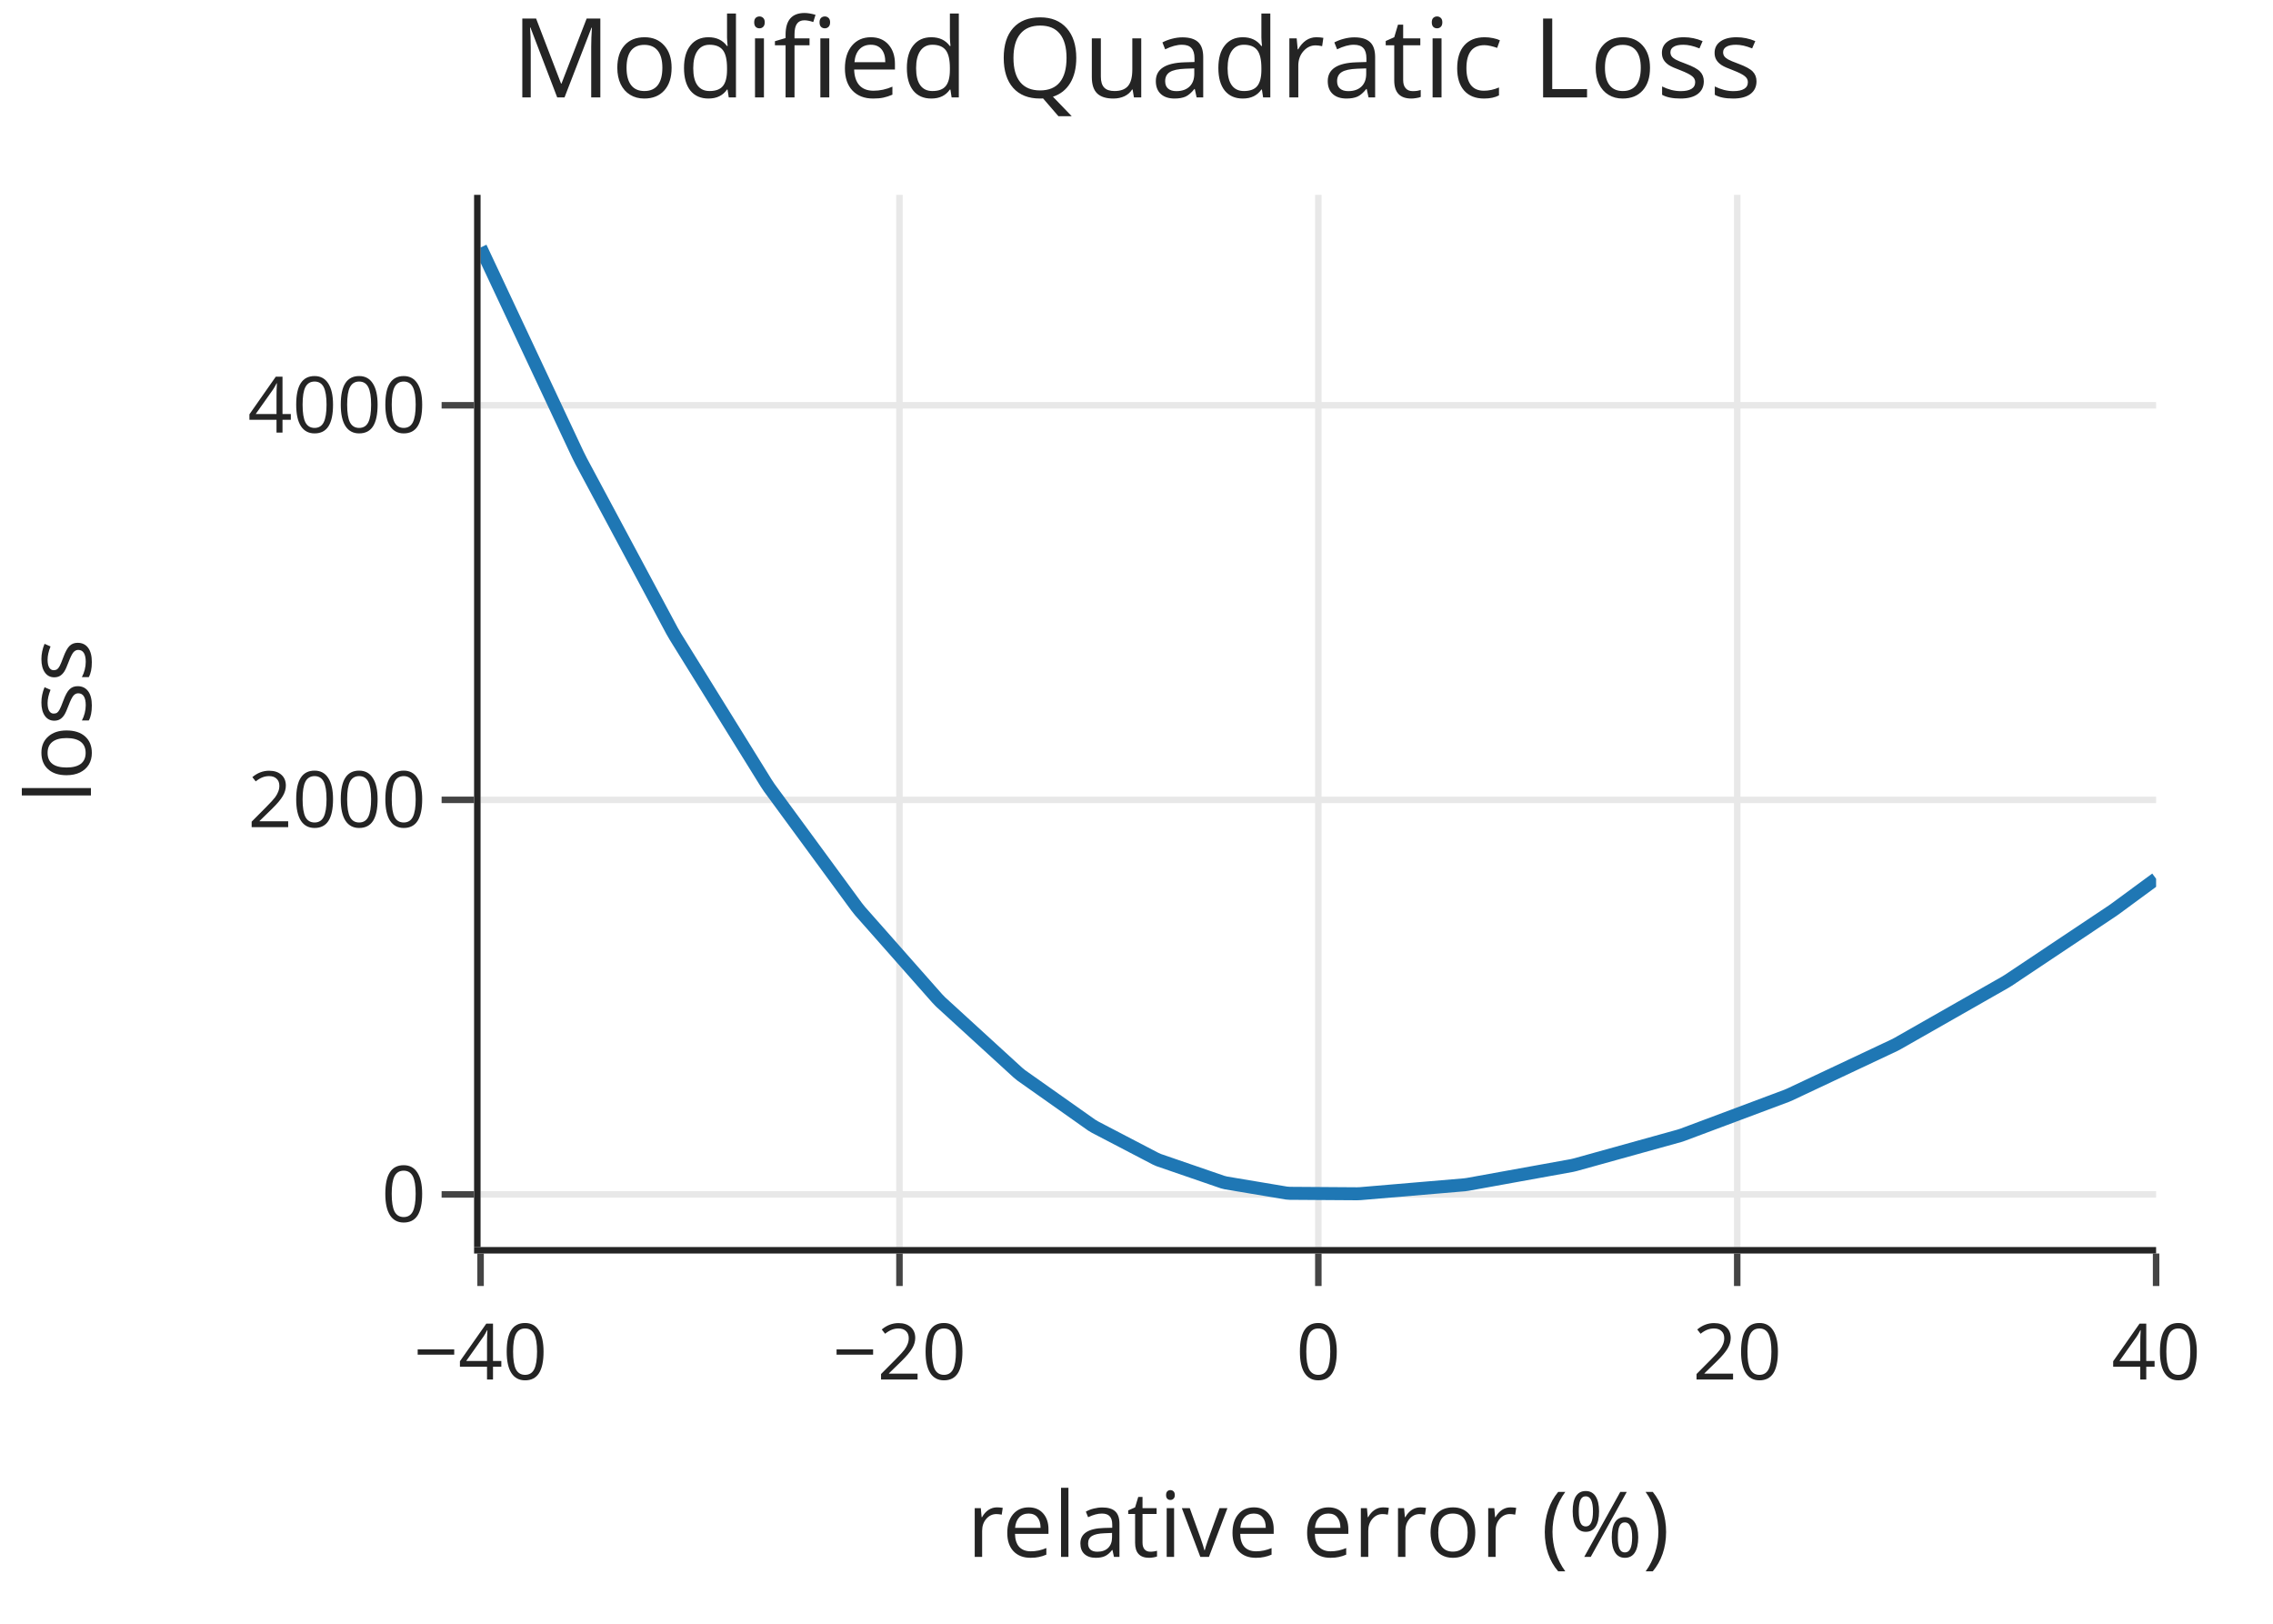
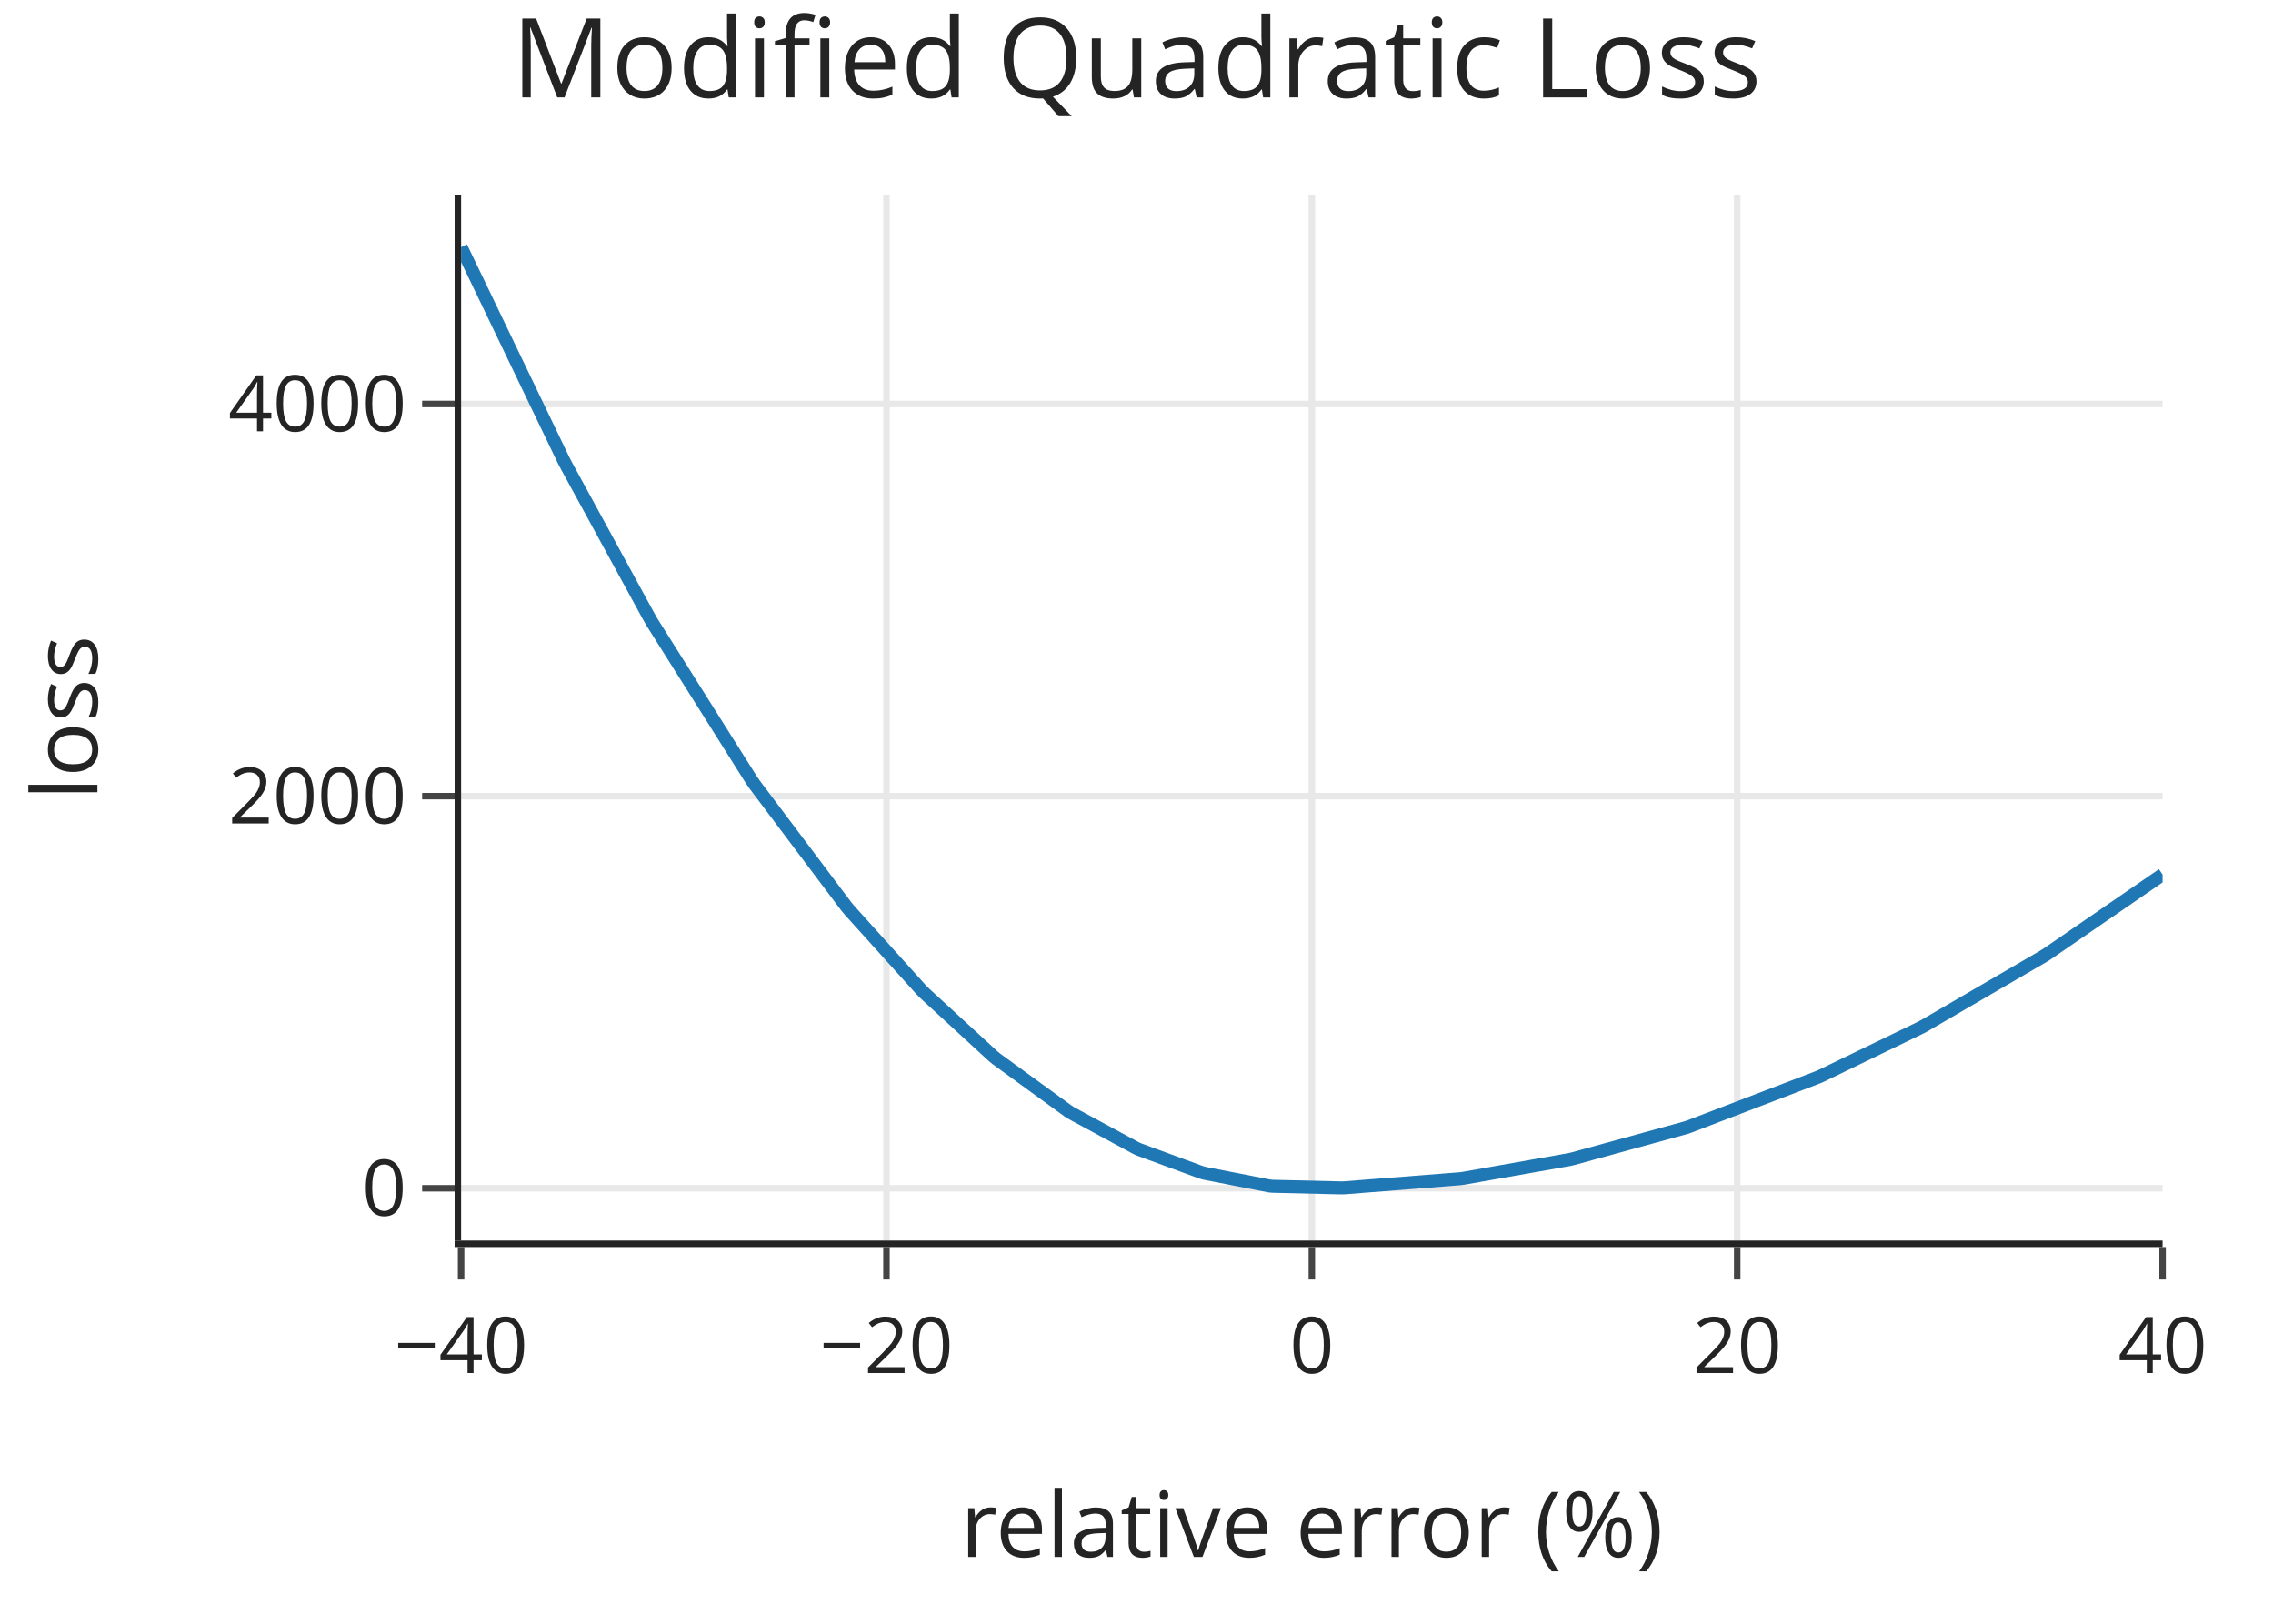
<svg xmlns="http://www.w3.org/2000/svg" class="main-svg" width="350" height="250" style="" viewBox="0 0 350 250">
  <rect x="0" y="0" width="350" height="250" style="fill: rgb(255, 255, 255); fill-opacity: 1;" />
-   <defs id="defs-795948">
+   <defs id="defs-df9755">
    <g class="clips">
-       <clipPath id="clip795948xyplot" class="plotclip">
-         <rect width="258" height="162" />
+       <clipPath id="clipdf9755xyplot" class="plotclip">
+         <rect width="262" height="161" />
      </clipPath>
-       <clipPath class="axesclip" id="clip795948x">
-         <rect x="74" y="0" width="258" height="250" />
+       <clipPath class="axesclip" id="clipdf9755x">
+         <rect x="71" y="0" width="262" height="250" />
      </clipPath>
-       <clipPath class="axesclip" id="clip795948y">
-         <rect x="0" y="30" width="350" height="162" />
+       <clipPath class="axesclip" id="clipdf9755y">
+         <rect x="0" y="30" width="350" height="161" />
      </clipPath>
-       <clipPath class="axesclip" id="clip795948xy">
-         <rect x="74" y="30" width="258" height="162" />
+       <clipPath class="axesclip" id="clipdf9755xy">
+         <rect x="71" y="30" width="262" height="161" />
      </clipPath>
    </g>
    <g class="gradients" />
    <g class="patterns" />
  </defs>
  <g class="bglayer" />
  <g class="layer-below">
    <g class="imagelayer" />
    <g class="shapelayer" />
  </g>
  <g class="cartesianlayer">
    <g class="subplot xy">
      <g class="layer-subplot">
        <g class="shapelayer" />
        <g class="imagelayer" />
      </g>
      <g class="gridlayer">
        <g class="x">
-           <path class="xgrid crisp" transform="translate(138.5,0)" d="M0,30v162" style="stroke: rgb(232, 232, 232); stroke-opacity: 1; stroke-width: 1px;" />
-           <path class="xgrid crisp" transform="translate(203,0)" d="M0,30v162" style="stroke: rgb(232, 232, 232); stroke-opacity: 1; stroke-width: 1px;" />
-           <path class="xgrid crisp" transform="translate(267.5,0)" d="M0,30v162" style="stroke: rgb(232, 232, 232); stroke-opacity: 1; stroke-width: 1px;" />
+           <path class="xgrid crisp" transform="translate(136.5,0)" d="M0,30v161" style="stroke: rgb(232, 232, 232); stroke-opacity: 1; stroke-width: 1px;" />
+           <path class="xgrid crisp" transform="translate(202,0)" d="M0,30v161" style="stroke: rgb(232, 232, 232); stroke-opacity: 1; stroke-width: 1px;" />
+           <path class="xgrid crisp" transform="translate(267.5,0)" d="M0,30v161" style="stroke: rgb(232, 232, 232); stroke-opacity: 1; stroke-width: 1px;" />
        </g>
        <g class="y">
-           <path class="ygrid crisp" transform="translate(0,183.9)" d="M74,0h258" style="stroke: rgb(232, 232, 232); stroke-opacity: 1; stroke-width: 1px;" />
-           <path class="ygrid crisp" transform="translate(0,123.15)" d="M74,0h258" style="stroke: rgb(232, 232, 232); stroke-opacity: 1; stroke-width: 1px;" />
-           <path class="ygrid crisp" transform="translate(0,62.4)" d="M74,0h258" style="stroke: rgb(232, 232, 232); stroke-opacity: 1; stroke-width: 1px;" />
+           <path class="ygrid crisp" transform="translate(0,182.95)" d="M71,0h262" style="stroke: rgb(232, 232, 232); stroke-opacity: 1; stroke-width: 1px;" />
+           <path class="ygrid crisp" transform="translate(0,122.58)" d="M71,0h262" style="stroke: rgb(232, 232, 232); stroke-opacity: 1; stroke-width: 1px;" />
+           <path class="ygrid crisp" transform="translate(0,62.2)" d="M71,0h262" style="stroke: rgb(232, 232, 232); stroke-opacity: 1; stroke-width: 1px;" />
        </g>
      </g>
      <g class="zerolinelayer" />
      <path class="xlines-below" />
      <path class="ylines-below" />
      <g class="overlines-below" />
      <g class="xaxislayer-below" />
      <g class="yaxislayer-below" />
      <g class="overaxes-below" />
-       <g class="plot" transform="translate(74,30)" clip-path="url(#clip795948xyplot)">
+       <g class="plot" transform="translate(71,30)" clip-path="url(#clipdf9755xyplot)">
        <g class="scatterlayer mlayer">
-           <g class="trace scatter trace7dbe23" style="stroke-miterlimit: 2; opacity: 1;">
+           <g class="trace scatter trace0cf9fe" style="stroke-miterlimit: 2; opacity: 1;">
            <g class="fills" />
            <g class="errorbars" />
            <g class="lines">
-               <path class="js-line" d="M0,8.1L14.99,40.02L15.51,41.05L29.47,67.11L29.99,68.01L43.95,90.52L44.46,91.29L57.91,109.62L58.42,110.26L70.32,123.73L70.83,124.26L82.73,135.14L83.24,135.56L94.1,143.23L94.62,143.54L103.92,148.39L104.44,148.62L114.26,152L114.78,152.13L124.09,153.69L124.61,153.73L134.95,153.8L135.46,153.78L151.49,152.42L152.01,152.35L168.04,149.45L168.55,149.33L184.58,144.88L185.1,144.71L201.13,138.71L201.64,138.49L217.67,130.94L218.19,130.67L234.73,121.25L235.25,120.93L251.28,110.23L251.8,109.86L258,105.3" style="vector-effect: non-scaling-stroke; fill: none; stroke: rgb(31, 119, 180); stroke-opacity: 1; stroke-width: 2px; opacity: 1;" />
+               <path class="js-line" d="M0,8.05L15.75,40.8L16.28,41.82L28.88,64.89L29.4,65.8L44.63,89.96L45.15,90.73L59.33,109.58L59.86,110.21L70.88,122.43L71.41,122.96L81.91,132.6L82.43,133.03L93.46,141.05L93.98,141.38L103.96,146.78L104.48,147.01L113.94,150.49L114.46,150.64L124.44,152.59L124.96,152.64L135.46,152.89L135.99,152.88L153.84,151.48L154.36,151.41L170.64,148.53L171.17,148.41L188.49,143.65L189.02,143.48L208.97,135.84L209.49,135.61L224.72,128.23L225.25,127.95L243.62,117.25L244.15,116.92L262,104.65" style="vector-effect: non-scaling-stroke; fill: none; stroke: rgb(31, 119, 180); stroke-opacity: 1; stroke-width: 2px; opacity: 1;" />
            </g>
            <g class="points" />
            <g class="text" />
          </g>
        </g>
      </g>
      <g class="overplot" />
-       <path class="xlines-above crisp" d="M73,192.5H332" style="fill: none; stroke-width: 1px; stroke: rgb(36, 36, 36); stroke-opacity: 1;" />
-       <path class="ylines-above crisp" d="M73.5,30V192" style="fill: none; stroke-width: 1px; stroke: rgb(36, 36, 36); stroke-opacity: 1;" />
+       <path class="xlines-above crisp" d="M70,191.5H333" style="fill: none; stroke-width: 1px; stroke: rgb(36, 36, 36); stroke-opacity: 1;" />
+       <path class="ylines-above crisp" d="M70.5,30V191" style="fill: none; stroke-width: 1px; stroke: rgb(36, 36, 36); stroke-opacity: 1;" />
      <g class="overlines-above" />
      <g class="xaxislayer-above">
-         <path class="xtick ticks crisp" d="M0,193v5" transform="translate(74,0)" style="stroke: rgb(68, 68, 68); stroke-opacity: 1; stroke-width: 1px;" />
-         <path class="xtick ticks crisp" d="M0,193v5" transform="translate(138.5,0)" style="stroke: rgb(68, 68, 68); stroke-opacity: 1; stroke-width: 1px;" />
-         <path class="xtick ticks crisp" d="M0,193v5" transform="translate(203,0)" style="stroke: rgb(68, 68, 68); stroke-opacity: 1; stroke-width: 1px;" />
-         <path class="xtick ticks crisp" d="M0,193v5" transform="translate(267.5,0)" style="stroke: rgb(68, 68, 68); stroke-opacity: 1; stroke-width: 1px;" />
-         <path class="xtick ticks crisp" d="M0,193v5" transform="translate(332,0)" style="stroke: rgb(68, 68, 68); stroke-opacity: 1; stroke-width: 1px;" />
+         <path class="xtick ticks crisp" d="M0,192v5" transform="translate(71,0)" style="stroke: rgb(68, 68, 68); stroke-opacity: 1; stroke-width: 1px;" />
+         <path class="xtick ticks crisp" d="M0,192v5" transform="translate(136.5,0)" style="stroke: rgb(68, 68, 68); stroke-opacity: 1; stroke-width: 1px;" />
+         <path class="xtick ticks crisp" d="M0,192v5" transform="translate(202,0)" style="stroke: rgb(68, 68, 68); stroke-opacity: 1; stroke-width: 1px;" />
+         <path class="xtick ticks crisp" d="M0,192v5" transform="translate(267.5,0)" style="stroke: rgb(68, 68, 68); stroke-opacity: 1; stroke-width: 1px;" />
+         <path class="xtick ticks crisp" d="M0,192v5" transform="translate(333,0)" style="stroke: rgb(68, 68, 68); stroke-opacity: 1; stroke-width: 1px;" />
        <g class="xtick">
-           <text text-anchor="middle" x="0" y="212.4" transform="translate(74,0)" style="font-family: 'Open Sans', verdana, arial, sans-serif; font-size: 12px; fill: rgb(36, 36, 36); fill-opacity: 1; white-space: pre; opacity: 1;">−40</text>
+           <text text-anchor="middle" x="0" y="211.4" transform="translate(71,0)" style="font-family: 'Open Sans', verdana, arial, sans-serif; font-size: 12px; fill: rgb(36, 36, 36); fill-opacity: 1; white-space: pre; opacity: 1;">−40</text>
        </g>
        <g class="xtick">
-           <text text-anchor="middle" x="0" y="212.4" style="font-family: 'Open Sans', verdana, arial, sans-serif; font-size: 12px; fill: rgb(36, 36, 36); fill-opacity: 1; white-space: pre; opacity: 1;" transform="translate(138.5,0)">−20</text>
+           <text text-anchor="middle" x="0" y="211.4" style="font-family: 'Open Sans', verdana, arial, sans-serif; font-size: 12px; fill: rgb(36, 36, 36); fill-opacity: 1; white-space: pre; opacity: 1;" transform="translate(136.5,0)">−20</text>
        </g>
        <g class="xtick">
-           <text text-anchor="middle" x="0" y="212.4" style="font-family: 'Open Sans', verdana, arial, sans-serif; font-size: 12px; fill: rgb(36, 36, 36); fill-opacity: 1; white-space: pre; opacity: 1;" transform="translate(203,0)">0</text>
+           <text text-anchor="middle" x="0" y="211.4" style="font-family: 'Open Sans', verdana, arial, sans-serif; font-size: 12px; fill: rgb(36, 36, 36); fill-opacity: 1; white-space: pre; opacity: 1;" transform="translate(202,0)">0</text>
        </g>
        <g class="xtick">
-           <text text-anchor="middle" x="0" y="212.4" style="font-family: 'Open Sans', verdana, arial, sans-serif; font-size: 12px; fill: rgb(36, 36, 36); fill-opacity: 1; white-space: pre; opacity: 1;" transform="translate(267.5,0)">20</text>
+           <text text-anchor="middle" x="0" y="211.4" style="font-family: 'Open Sans', verdana, arial, sans-serif; font-size: 12px; fill: rgb(36, 36, 36); fill-opacity: 1; white-space: pre; opacity: 1;" transform="translate(267.5,0)">20</text>
        </g>
        <g class="xtick">
-           <text text-anchor="middle" x="0" y="212.4" style="font-family: 'Open Sans', verdana, arial, sans-serif; font-size: 12px; fill: rgb(36, 36, 36); fill-opacity: 1; white-space: pre; opacity: 1;" transform="translate(332,0)">40</text>
+           <text text-anchor="middle" x="0" y="211.4" style="font-family: 'Open Sans', verdana, arial, sans-serif; font-size: 12px; fill: rgb(36, 36, 36); fill-opacity: 1; white-space: pre; opacity: 1;" transform="translate(333,0)">40</text>
        </g>
      </g>
      <g class="yaxislayer-above">
-         <path class="ytick ticks crisp" d="M73,0h-5" transform="translate(0,183.9)" style="stroke: rgb(68, 68, 68); stroke-opacity: 1; stroke-width: 1px;" />
-         <path class="ytick ticks crisp" d="M73,0h-5" transform="translate(0,123.15)" style="stroke: rgb(68, 68, 68); stroke-opacity: 1; stroke-width: 1px;" />
-         <path class="ytick ticks crisp" d="M73,0h-5" transform="translate(0,62.4)" style="stroke: rgb(68, 68, 68); stroke-opacity: 1; stroke-width: 1px;" />
+         <path class="ytick ticks crisp" d="M70,0h-5" transform="translate(0,182.95)" style="stroke: rgb(68, 68, 68); stroke-opacity: 1; stroke-width: 1px;" />
+         <path class="ytick ticks crisp" d="M70,0h-5" transform="translate(0,122.58)" style="stroke: rgb(68, 68, 68); stroke-opacity: 1; stroke-width: 1px;" />
+         <path class="ytick ticks crisp" d="M70,0h-5" transform="translate(0,62.2)" style="stroke: rgb(68, 68, 68); stroke-opacity: 1; stroke-width: 1px;" />
        <g class="ytick">
-           <text text-anchor="end" x="65.6" y="4.2" transform="translate(0,183.9)" style="font-family: 'Open Sans', verdana, arial, sans-serif; font-size: 12px; fill: rgb(36, 36, 36); fill-opacity: 1; white-space: pre; opacity: 1;">0</text>
+           <text text-anchor="end" x="62.6" y="4.2" transform="translate(0,182.95)" style="font-family: 'Open Sans', verdana, arial, sans-serif; font-size: 12px; fill: rgb(36, 36, 36); fill-opacity: 1; white-space: pre; opacity: 1;">0</text>
        </g>
        <g class="ytick">
-           <text text-anchor="end" x="65.6" y="4.2" style="font-family: 'Open Sans', verdana, arial, sans-serif; font-size: 12px; fill: rgb(36, 36, 36); fill-opacity: 1; white-space: pre; opacity: 1;" transform="translate(0,123.15)">2000</text>
+           <text text-anchor="end" x="62.6" y="4.2" style="font-family: 'Open Sans', verdana, arial, sans-serif; font-size: 12px; fill: rgb(36, 36, 36); fill-opacity: 1; white-space: pre; opacity: 1;" transform="translate(0,122.58)">2000</text>
        </g>
        <g class="ytick">
-           <text text-anchor="end" x="65.6" y="4.2" style="font-family: 'Open Sans', verdana, arial, sans-serif; font-size: 12px; fill: rgb(36, 36, 36); fill-opacity: 1; white-space: pre; opacity: 1;" transform="translate(0,62.4)">4000</text>
+           <text text-anchor="end" x="62.6" y="4.2" style="font-family: 'Open Sans', verdana, arial, sans-serif; font-size: 12px; fill: rgb(36, 36, 36); fill-opacity: 1; white-space: pre; opacity: 1;" transform="translate(0,62.2)">4000</text>
        </g>
      </g>
      <g class="overaxes-above" />
    </g>
  </g>
  <g class="polarlayer" />
  <g class="smithlayer" />
  <g class="ternarylayer" />
  <g class="geolayer" />
  <g class="funnelarealayer" />
  <g class="pielayer" />
  <g class="iciclelayer" />
  <g class="treemaplayer" />
  <g class="sunburstlayer" />
  <g class="glimages" />
-   <defs id="topdefs-795948">
+   <defs id="topdefs-df9755">
    <g class="clips" />
  </defs>
  <g class="layer-above">
    <g class="imagelayer" />
    <g class="shapelayer" />
  </g>
  <g class="infolayer">
    <g class="g-gtitle">
      <text class="gtitle" x="175" y="15" text-anchor="middle" dy="0em" style="font-family: 'Open Sans', verdana, arial, sans-serif; font-size: 17px; fill: rgb(36, 36, 36); opacity: 1; font-weight: normal; white-space: pre;">Modified Quadratic Loss</text>
    </g>
    <g class="g-xtitle">
-       <text class="xtitle" x="203" y="239.706" text-anchor="middle" style="font-family: 'Open Sans', verdana, arial, sans-serif; font-size: 14px; fill: rgb(36, 36, 36); opacity: 1; font-weight: normal; white-space: pre;">relative error (%)</text>
+       <text class="xtitle" x="202" y="239.706" text-anchor="middle" style="font-family: 'Open Sans', verdana, arial, sans-serif; font-size: 14px; fill: rgb(36, 36, 36); opacity: 1; font-weight: normal; white-space: pre;">relative error (%)</text>
    </g>
-     <g class="g-ytitle" transform="translate(3.72168,0)">
-       <text class="ytitle" transform="rotate(-90,10.27813,111)" x="10.278" y="111" text-anchor="middle" style="font-family: 'Open Sans', verdana, arial, sans-serif; font-size: 14px; fill: rgb(36, 36, 36); opacity: 1; font-weight: normal; white-space: pre;">loss</text>
+     <g class="g-ytitle" transform="translate(4.65918,0)">
+       <text class="ytitle" transform="rotate(-90,10.34063,110.5)" x="10.341" y="110.5" text-anchor="middle" style="font-family: 'Open Sans', verdana, arial, sans-serif; font-size: 14px; fill: rgb(36, 36, 36); opacity: 1; font-weight: normal; white-space: pre;">loss</text>
    </g>
  </g>
</svg>
